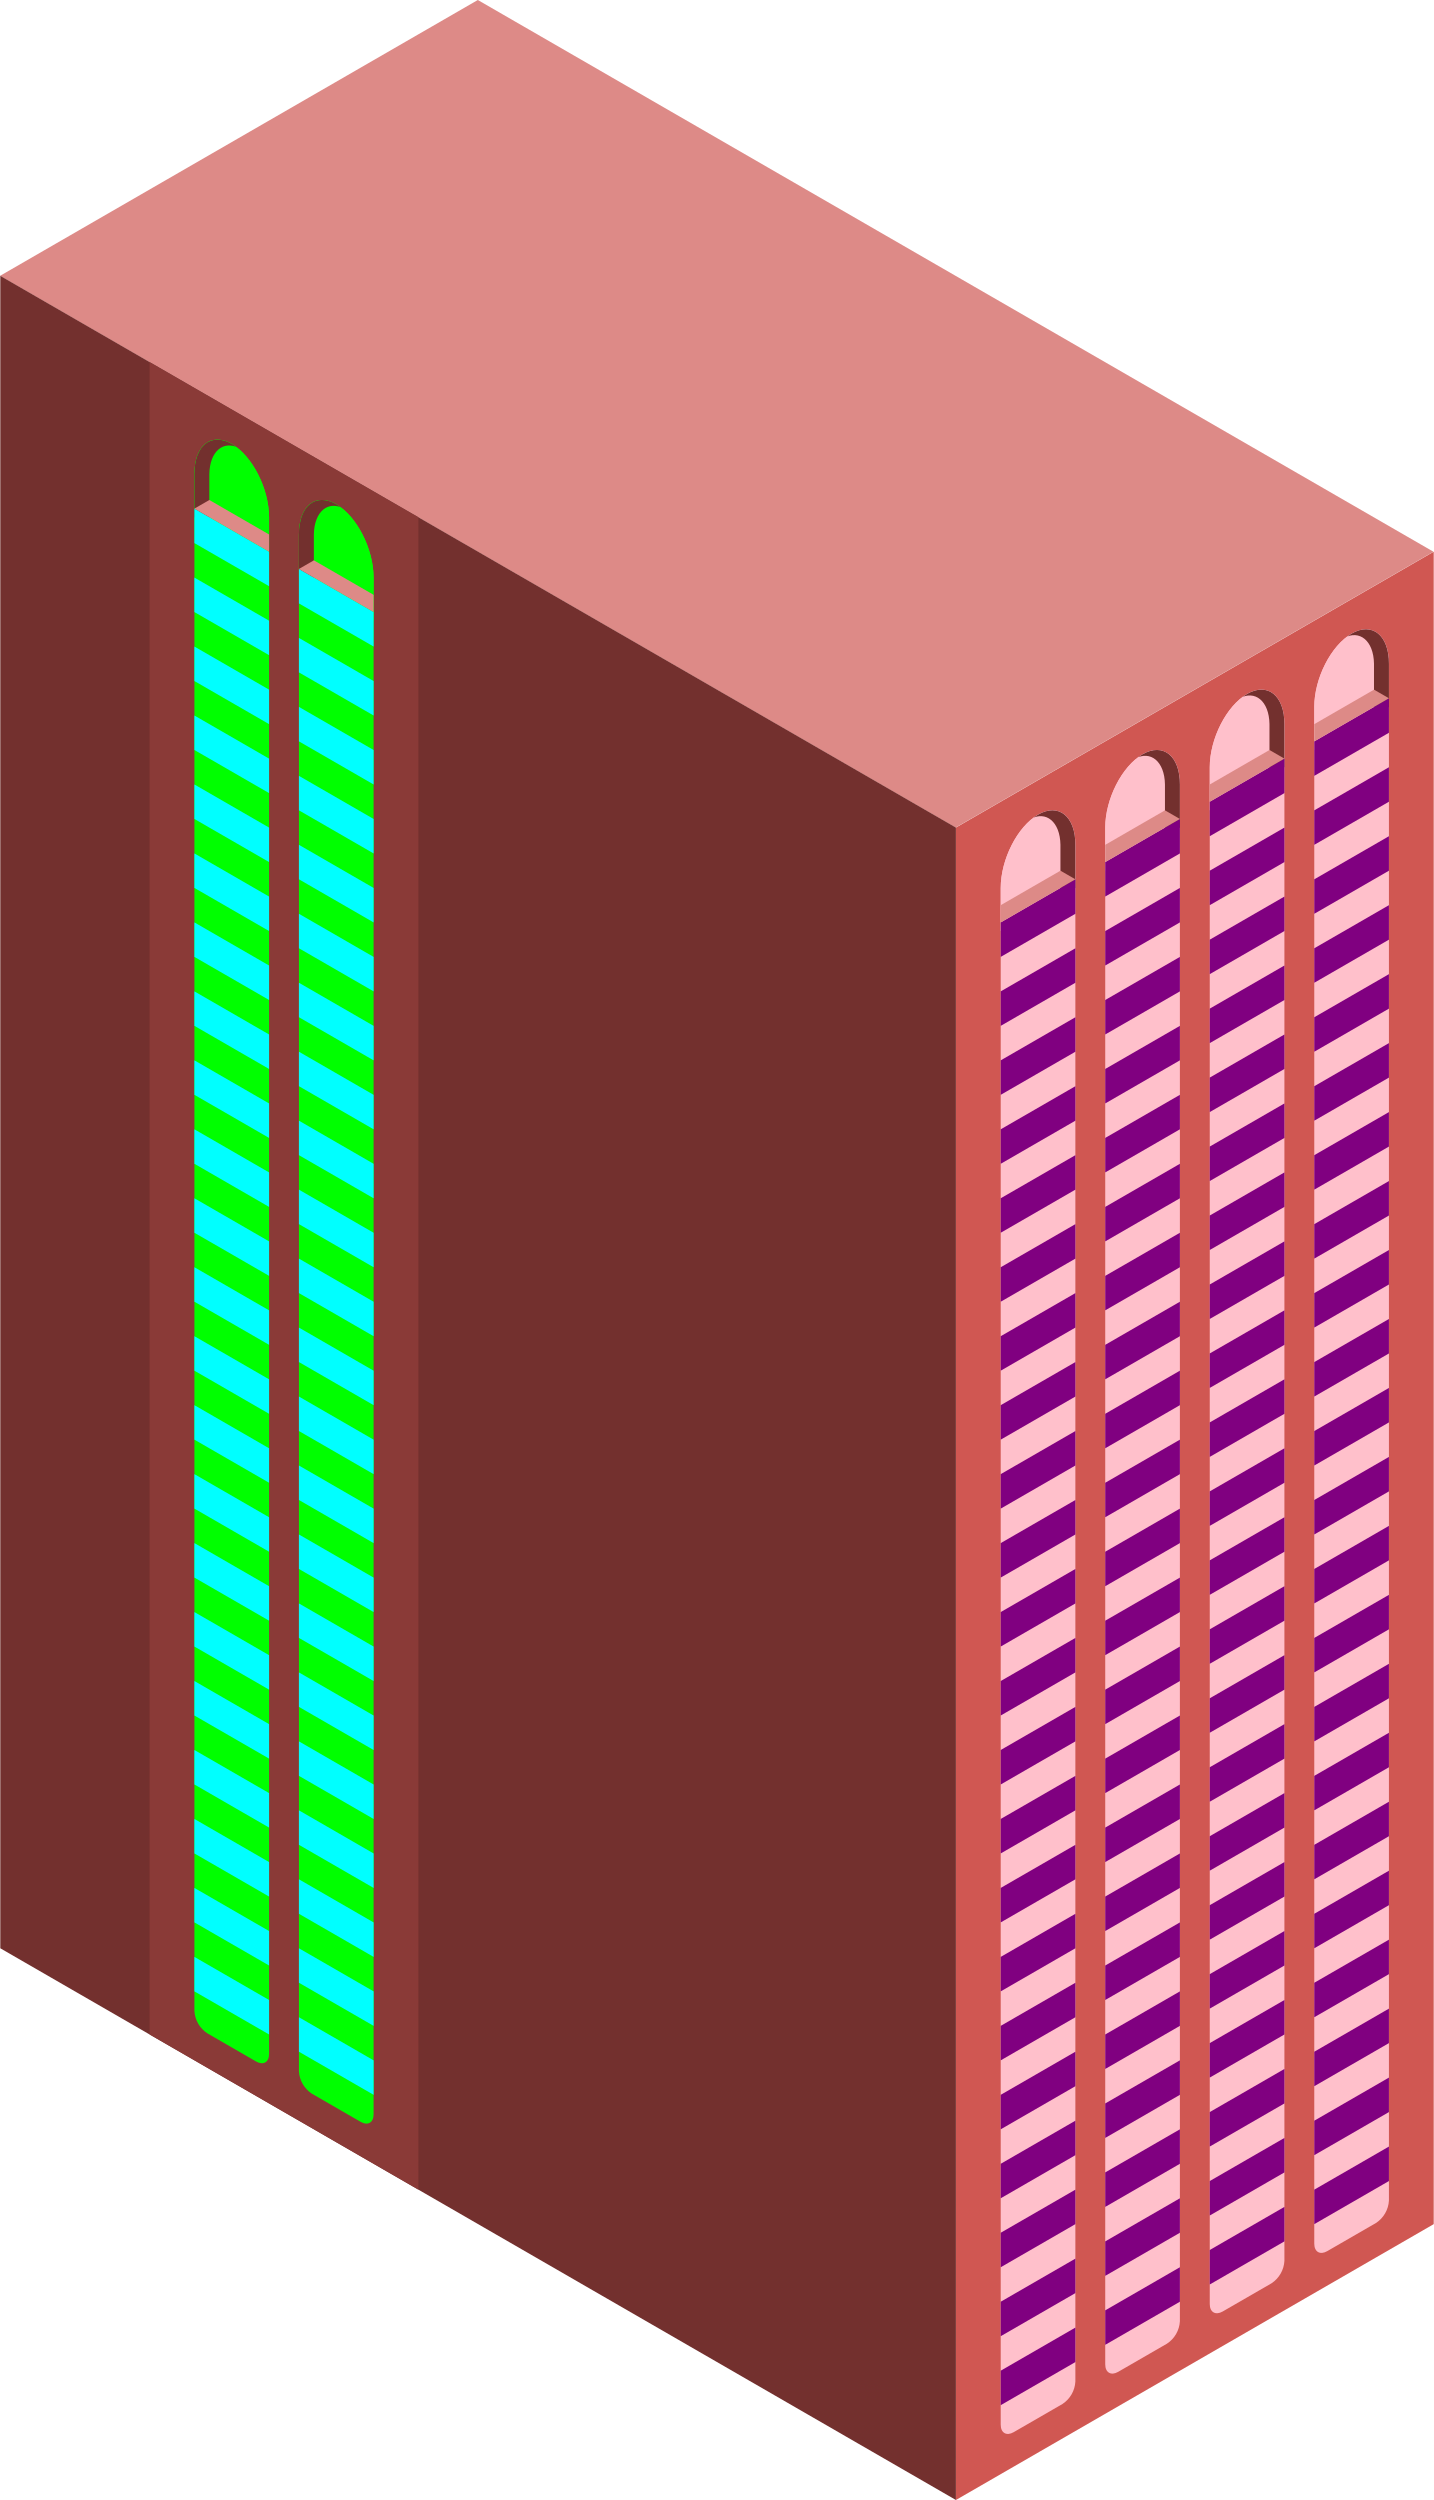
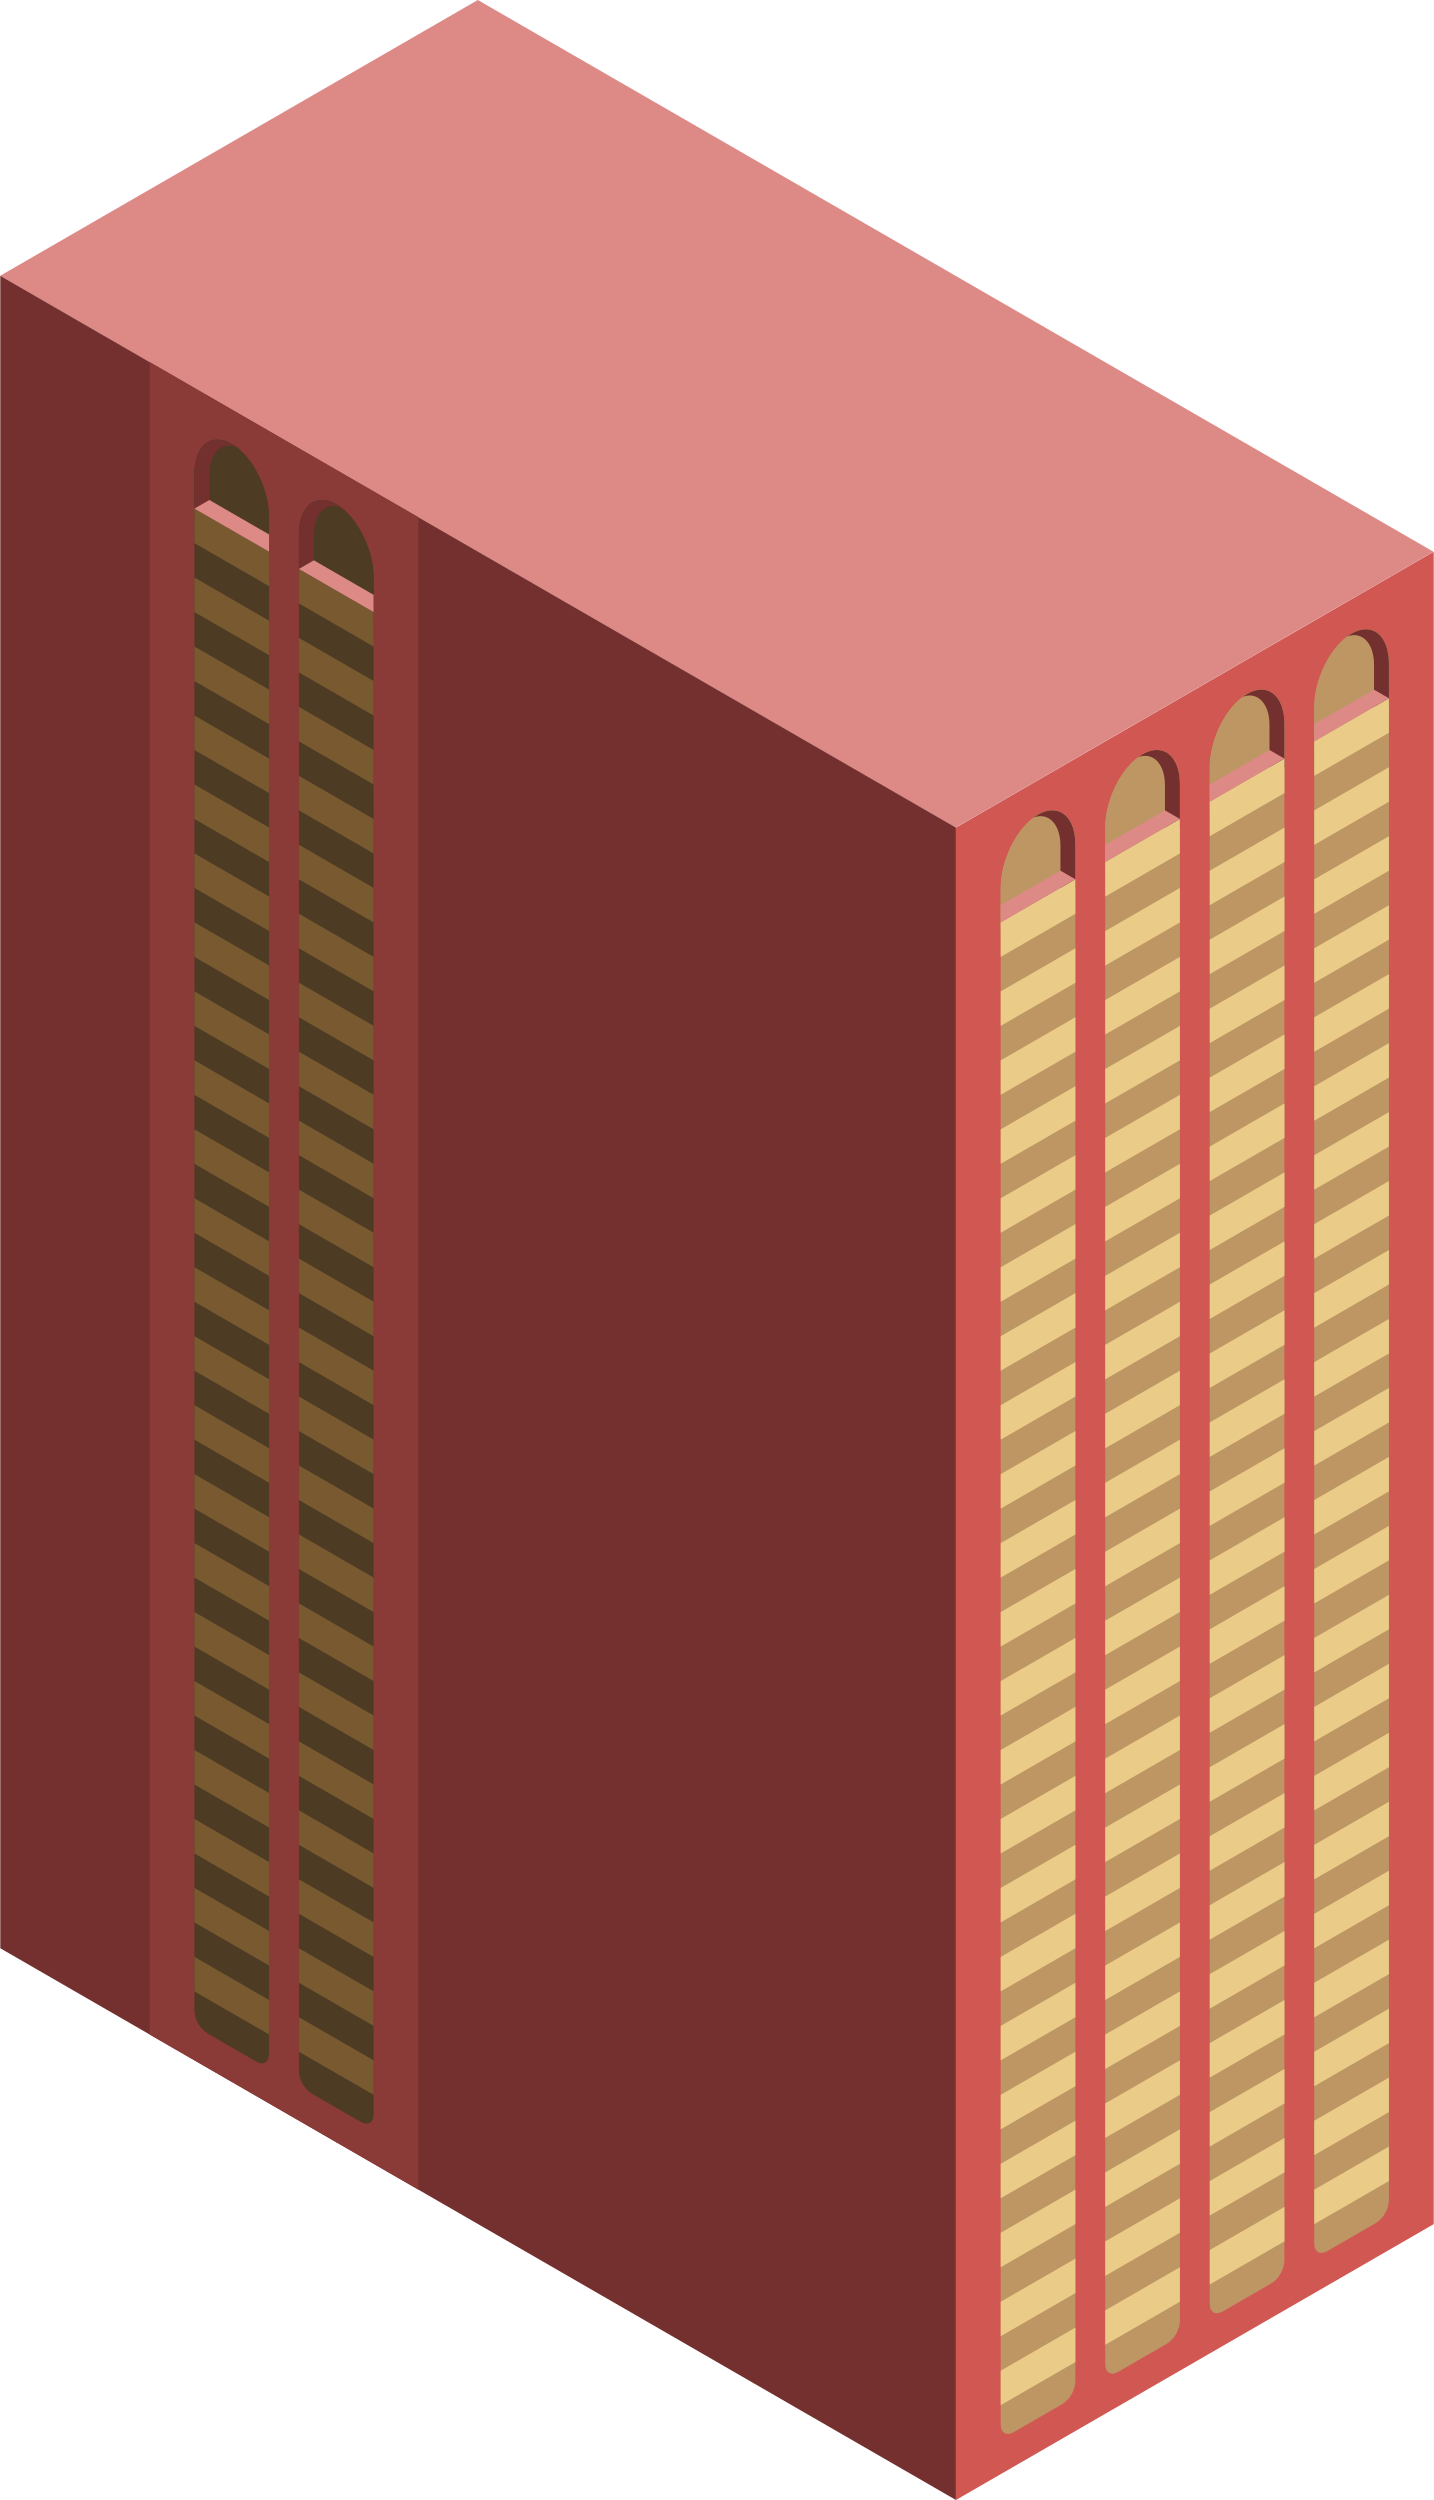
<svg xmlns="http://www.w3.org/2000/svg" id="Layer_1" data-name="Layer 1" viewBox="0 0 480.101 837.158">
  <defs>
    <style>
      .cls-1 {
        fill: none;
      }

      .top-prim {
        fill: #dd8a87;
      }

      .exterior-R-prim {
        fill: #d05752;
      }

      .exterior-L-prim {
        fill: #73302e;
      }

      .window-R-prim {
-         fill: pink;
+         fill: #bd9664;
      }

      .cls-2 {
        clip-path: url(#clip-path);
      }

      .window-R-light {
-         fill: purple;
+         fill: #eacb87;
      }

      .cls-3 {
        clip-path: url(#clip-path-2);
      }

      .cls-4 {
        clip-path: url(#clip-path-3);
      }

      .cls-5 {
        clip-path: url(#clip-path-4);
      }

      .exterior-L-light {
        fill: #8a3a37;
      }

      .window-L-prim {
-         fill: lime;
+         fill: #4d3b24;
      }

      .cls-6 {
        clip-path: url(#clip-path-5);
      }

      .window-L-light {
-         fill: cyan;
+         fill: #795a30;
      }

      .cls-7 {
        clip-path: url(#clip-path-6);
      }
    </style>
    <clipPath id="clip-path">
      <path class="cls-1" d="M335.101,297.335h0c0-9.559,5.601-20.554,12.5-24.537h0c6.899-3.983,12.5.544,12.5,10.104h0v14.434l-25,14.434Z" />
    </clipPath>
    <clipPath id="clip-path-2">
      <path class="cls-1" d="M405.101,256.921h0c0-9.559,5.601-20.554,12.5-24.537h0c6.899-3.983,12.5.544,12.5,10.104h0v14.434l-25,14.434Z" />
    </clipPath>
    <clipPath id="clip-path-3">
      <path class="cls-1" d="M370.101,277.128h0c0-9.56,5.601-20.554,12.5-24.537h0c6.899-3.983,12.5.544,12.5,10.104h0v14.434l-25,14.434Z" />
    </clipPath>
    <clipPath id="clip-path-4">
      <path class="cls-1" d="M440.101,236.714h0c0-9.559,5.601-20.554,12.5-24.537h0c6.899-3.983,12.5.544,12.5,10.104h0v14.434l-25,14.434Z" />
    </clipPath>
    <clipPath id="clip-path-5">
      <path class="cls-1" d="M125.101,193.412h0c0-9.559-5.601-20.554-12.5-24.537h0c-6.899-3.983-12.5.544-12.5,10.104h0v14.434l25,14.434Z" />
    </clipPath>
    <clipPath id="clip-path-6">
      <path class="cls-1" d="M90.101,173.205h0c0-9.559-5.601-20.554-12.5-24.537h0c-6.899-3.983-12.5.544-12.5,10.104h0v14.434l25,14.434Z" />
    </clipPath>
  </defs>
  <path id="anchor_0_277.128_480" class="top-prim" d="M0,92.376,160,0,480,184.752,320,277.128Z" />
  <path id="Path" class="exterior-R-prim" d="M320.101,277.128l160-92.376v560.03l-160,92.376Z" />
  <path id="Path-2" data-name="Path" class="exterior-L-prim" d="M.101,92.376l320,184.752v560.03l-320-184.752Z" />
  <path id="Path-3" data-name="Path" class="window-R-prim" d="M335.101,297.335h0c0-9.559,5.601-20.554,12.5-24.537h0c6.899-3.983,12.5.544,12.5,10.104h0V797.517a9.606,9.606,0,0,1-4.33,7.5l-16.34,9.434c-2.382,1.375-4.33.25-4.33-2.5Z" />
  <path id="Path-4" data-name="Path" class="window-R-prim" d="M405.101,256.921h0c0-9.559,5.601-20.554,12.5-24.537h0c6.899-3.983,12.5.544,12.5,10.104h0V757.102a9.606,9.606,0,0,1-4.33,7.5l-16.34,9.434c-2.382,1.375-4.33.25-4.33-2.5Z" />
  <path id="Path-5" data-name="Path" class="window-R-prim" d="M370.101,277.128h0c0-9.56,5.601-20.554,12.5-24.537h0c6.899-3.983,12.5.544,12.5,10.104h0V777.31a9.607,9.607,0,0,1-4.33,7.5l-16.34,9.434c-2.381,1.375-4.33.25-4.33-2.5Z" />
  <path id="Path-6" data-name="Path" class="window-R-prim" d="M440.101,236.714h0c0-9.559,5.601-20.554,12.5-24.537h0c6.899-3.983,12.5.544,12.5,10.104h0V736.895a9.606,9.606,0,0,1-4.33,7.5l-16.34,9.434c-2.382,1.375-4.33.25-4.33-2.5Z" />
  <path id="Mask" class="window-R-prim" d="M335.101,297.335h0c0-9.559,5.601-20.554,12.5-24.537h0c6.899-3.983,12.5.544,12.5,10.104h0v14.434l-25,14.434Z" />
  <g class="cls-2">
    <path id="Path-7" data-name="Path" class="exterior-L-prim" d="M360.101,334.86l-5-2.884V282.902c-.125-7.825-4.875-11.463-10-8.663l15-8.66Z" />
  </g>
  <path id="Path-8" data-name="Path" class="window-R-light" d="M335.101,320.429l25-14.434v-11.547l-25,14.434Z" />
  <path id="Path-9" data-name="Path" class="top-prim" d="M335.101,308.882l25-14.434-5-2.887-20,11.547Z" />
  <path id="Mask-2" data-name="Mask" class="window-R-prim" d="M405.101,256.921h0c0-9.559,5.601-20.554,12.5-24.537h0c6.899-3.983,12.5.544,12.5,10.104h0v14.434l-25,14.434Z" />
  <g class="cls-3">
    <path id="Path-10" data-name="Path" class="exterior-L-prim" d="M430.101,294.446l-5-2.884V242.487c-.125-7.825-4.875-11.463-10-8.663l15-8.66Z" />
  </g>
  <path id="Path-11" data-name="Path" class="window-R-light" d="M405.101,280.015l25-14.434v-11.547l-25,14.434Z" />
  <path id="Path-12" data-name="Path" class="top-prim" d="M405.101,268.468l25-14.434-5-2.887-20,11.547Z" />
  <path id="Mask-3" data-name="Mask" class="window-R-prim" d="M370.101,277.128h0c0-9.56,5.601-20.554,12.5-24.537h0c6.899-3.983,12.5.544,12.5,10.104h0v14.434l-25,14.434Z" />
  <g class="cls-4">
    <path id="Path-13" data-name="Path" class="exterior-L-prim" d="M395.101,314.653l-5-2.884V262.694c-.125-7.825-4.875-11.463-10-8.663l15-8.66Z" />
  </g>
  <path id="Path-14" data-name="Path" class="window-R-light" d="M370.101,300.222l25-14.434v-11.547l-25,14.434Z" />
  <path id="Path-15" data-name="Path" class="top-prim" d="M370.101,288.675l25-14.434-5-2.887-20,11.547Z" />
  <path id="Mask-4" data-name="Mask" class="window-R-prim" d="M440.101,236.714h0c0-9.559,5.601-20.554,12.5-24.537h0c6.899-3.983,12.5.544,12.5,10.104h0v14.434l-25,14.434Z" />
  <g class="cls-5">
    <path id="Path-16" data-name="Path" class="exterior-L-prim" d="M465.101,274.239l-5-2.884V222.28c-.125-7.825-4.875-11.463-10-8.663l15-8.66Z" />
  </g>
  <path id="Path-17" data-name="Path" class="window-R-light" d="M440.101,259.808l25-14.434v-11.547l-25,14.434Z" />
  <path id="Path-18" data-name="Path" class="top-prim" d="M440.101,248.261l25-14.434-5-2.887-20,11.547Z" />
  <path id="Path-19" data-name="Path" class="window-R-light" d="M335.101,343.524l25-14.434v-11.547l-25,14.434Z" />
  <path id="Path-20" data-name="Path" class="window-R-light" d="M405.101,303.109l25-14.434v-11.547l-25,14.434Z" />
  <path id="Path-21" data-name="Path" class="window-R-light" d="M370.101,323.316l25-14.434V297.335l-25,14.434Z" />
  <path id="Path-22" data-name="Path" class="window-R-light" d="M440.101,282.902l25-14.434v-11.547l-25,14.434Z" />
  <path id="Path-23" data-name="Path" class="window-R-light" d="M335.101,366.618l25-14.434v-11.547l-25,14.434Z" />
  <path id="Path-24" data-name="Path" class="window-R-light" d="M405.101,326.203l25-14.434v-11.547l-25,14.434Z" />
  <path id="Path-25" data-name="Path" class="window-R-light" d="M370.101,346.41l25-14.434V320.429l-25,14.434Z" />
  <path id="Path-26" data-name="Path" class="window-R-light" d="M440.101,305.996l25-14.434v-11.547l-25,14.434Z" />
  <path id="Path-27" data-name="Path" class="window-R-light" d="M335.101,389.712l25-14.434v-11.547l-25,14.434Z" />
  <path id="Path-28" data-name="Path" class="window-R-light" d="M405.101,349.297l25-14.434v-11.547l-25,14.434Z" />
  <path id="Path-29" data-name="Path" class="window-R-light" d="M370.101,369.504l25-14.434v-11.547l-25,14.434Z" />
  <path id="Path-30" data-name="Path" class="window-R-light" d="M440.101,329.09l25-14.434V303.109l-25,14.434Z" />
  <path id="Path-31" data-name="Path" class="window-R-light" d="M335.101,412.805l25-14.434v-11.547l-25,14.434Z" />
  <path id="Path-32" data-name="Path" class="window-R-light" d="M405.101,372.391l25-14.434V346.41l-25,14.434Z" />
  <path id="Path-33" data-name="Path" class="window-R-light" d="M370.101,392.598l25-14.434V366.617l-25,14.434Z" />
  <path id="Path-34" data-name="Path" class="window-R-light" d="M440.101,352.184l25-14.434V326.203l-25,14.434Z" />
  <path id="Path-35" data-name="Path" class="window-R-light" d="M335.101,435.9l25-14.434V409.919l-25,14.434Z" />
  <path id="Path-36" data-name="Path" class="window-R-light" d="M405.101,395.485l25-14.434v-11.547l-25,14.434Z" />
  <path id="Path-37" data-name="Path" class="window-R-light" d="M370.101,415.692l25-14.434v-11.547l-25,14.434Z" />
  <path id="Path-38" data-name="Path" class="window-R-light" d="M440.101,375.278l25-14.434V349.297l-25,14.434Z" />
  <path id="Path-39" data-name="Path" class="window-R-light" d="M335.101,458.993l25-14.434V433.013l-25,14.434Z" />
  <path id="Path-40" data-name="Path" class="window-R-light" d="M405.101,418.579l25-14.434v-11.547l-25,14.434Z" />
  <path id="Path-41" data-name="Path" class="window-R-light" d="M370.101,438.786l25-14.434v-11.547l-25,14.434Z" />
  <path id="Path-42" data-name="Path" class="window-R-light" d="M440.101,398.372l25-14.434V372.391l-25,14.434Z" />
  <path id="Path-43" data-name="Path" class="window-R-light" d="M335.101,482.087l25-14.434V456.107l-25,14.434Z" />
  <path id="Path-44" data-name="Path" class="window-R-light" d="M405.101,441.673l25-14.434v-11.547l-25,14.434Z" />
  <path id="Path-45" data-name="Path" class="window-R-light" d="M370.101,461.88l25-14.434V435.9l-25,14.434Z" />
  <path id="Path-46" data-name="Path" class="window-R-light" d="M440.101,421.466l25-14.434V395.485l-25,14.434Z" />
  <path id="Path-47" data-name="Path" class="window-R-light" d="M335.101,505.182l25-14.434v-11.547l-25,14.434Z" />
  <path id="Path-48" data-name="Path" class="window-R-light" d="M405.101,464.767l25-14.434V438.786l-25,14.434Z" />
  <path id="Path-49" data-name="Path" class="window-R-light" d="M370.101,484.974l25-14.434v-11.547l-25,14.434Z" />
  <path id="Path-50" data-name="Path" class="window-R-light" d="M440.101,444.56l25-14.434V418.579l-25,14.434Z" />
  <path id="Path-51" data-name="Path" class="window-R-light" d="M335.101,528.275l25-14.434v-11.547l-25,14.434Z" />
  <path id="Path-52" data-name="Path" class="window-R-light" d="M405.101,487.861l25-14.434V461.88l-25,14.434Z" />
  <path id="Path-53" data-name="Path" class="window-R-light" d="M370.101,508.068l25-14.434v-11.547l-25,14.434Z" />
  <path id="Path-54" data-name="Path" class="window-R-light" d="M440.101,467.654l25-14.434V441.673l-25,14.434Z" />
  <path id="Path-55" data-name="Path" class="window-R-light" d="M335.101,551.37l25-14.434v-11.547l-25,14.434Z" />
  <path id="Path-56" data-name="Path" class="window-R-light" d="M405.101,510.955l25-14.434v-11.547l-25,14.434Z" />
  <path id="Path-57" data-name="Path" class="window-R-light" d="M370.101,531.162l25-14.434V505.182l-25,14.434Z" />
  <path id="Path-58" data-name="Path" class="window-R-light" d="M440.101,490.748l25-14.434V464.767l-25,14.434Z" />
  <path id="Path-59" data-name="Path" class="window-R-light" d="M335.101,574.463l25-14.434v-11.547l-25,14.434Z" />
  <path id="Path-60" data-name="Path" class="window-R-light" d="M405.101,534.049l25-14.434v-11.547l-25,14.434Z" />
  <path id="Path-61" data-name="Path" class="window-R-light" d="M370.101,554.256l25-14.434v-11.547l-25,14.434Z" />
  <path id="Path-62" data-name="Path" class="window-R-light" d="M440.101,513.842l25-14.434V487.861l-25,14.434Z" />
  <path id="Path-63" data-name="Path" class="window-R-light" d="M335.101,597.558l25-14.434v-11.547l-25,14.434Z" />
  <path id="Path-64" data-name="Path" class="window-R-light" d="M405.101,557.143l25-14.434v-11.547l-25,14.434Z" />
  <path id="Path-65" data-name="Path" class="window-R-light" d="M370.101,577.35l25-14.434V551.37l-25,14.434Z" />
  <path id="Path-66" data-name="Path" class="window-R-light" d="M440.101,536.936l25-14.434V510.955l-25,14.434Z" />
  <path id="Path-67" data-name="Path" class="window-R-light" d="M335.101,620.652l25-14.434v-11.547l-25,14.434Z" />
  <path id="Path-68" data-name="Path" class="window-R-light" d="M405.101,580.237l25-14.434v-11.547l-25,14.434Z" />
  <path id="Path-69" data-name="Path" class="window-R-light" d="M370.101,600.444l25-14.434v-11.547l-25,14.434Z" />
  <path id="Path-70" data-name="Path" class="window-R-light" d="M440.101,560.03l25-14.434V534.049l-25,14.434Z" />
  <path id="Path-71" data-name="Path" class="window-R-light" d="M335.101,643.746l25-14.434V617.765l-25,14.434Z" />
  <path id="Path-72" data-name="Path" class="window-R-light" d="M405.101,603.331l25-14.434V577.35l-25,14.434Z" />
  <path id="Path-73" data-name="Path" class="window-R-light" d="M370.101,623.538l25-14.434v-11.547l-25,14.434Z" />
  <path id="Path-74" data-name="Path" class="window-R-light" d="M440.101,583.124l25-14.434v-11.547l-25,14.434Z" />
  <path id="Path-75" data-name="Path" class="window-R-light" d="M335.101,666.84l25-14.434v-11.547l-25,14.434Z" />
  <path id="Path-76" data-name="Path" class="window-R-light" d="M405.101,626.425l25-14.434v-11.547l-25,14.434Z" />
  <path id="Path-77" data-name="Path" class="window-R-light" d="M370.101,646.632l25-14.434v-11.547l-25,14.434Z" />
  <path id="Path-78" data-name="Path" class="window-R-light" d="M440.101,606.218l25-14.434V580.237l-25,14.434Z" />
  <path id="Path-79" data-name="Path" class="window-R-light" d="M335.101,689.934l25-14.434V663.953l-25,14.434Z" />
  <path id="Path-80" data-name="Path" class="window-R-light" d="M405.101,649.519l25-14.434V623.538l-25,14.434Z" />
  <path id="Path-81" data-name="Path" class="window-R-light" d="M370.101,669.726l25-14.434v-11.547l-25,14.434Z" />
  <path id="Path-82" data-name="Path" class="window-R-light" d="M440.101,629.312l25-14.434v-11.547l-25,14.434Z" />
  <path id="Path-83" data-name="Path" class="window-R-light" d="M335.101,713.028l25-14.434v-11.547l-25,14.434Z" />
  <path id="Path-84" data-name="Path" class="window-R-light" d="M405.101,672.613l25-14.434V646.632l-25,14.434Z" />
  <path id="Path-85" data-name="Path" class="window-R-light" d="M370.101,692.82l25-14.434V666.84l-25,14.434Z" />
  <path id="Path-86" data-name="Path" class="window-R-light" d="M440.101,652.406l25-14.434v-11.547l-25,14.434Z" />
  <path id="Path-87" data-name="Path" class="window-R-light" d="M335.101,736.122l25-14.434v-11.547l-25,14.434Z" />
  <path id="Path-88" data-name="Path" class="window-R-light" d="M405.101,695.707l25-14.434v-11.547l-25,14.434Z" />
  <path id="Path-89" data-name="Path" class="window-R-light" d="M370.101,715.914l25-14.434v-11.547l-25,14.434Z" />
  <path id="Path-90" data-name="Path" class="window-R-light" d="M440.101,675.5l25-14.434v-11.547l-25,14.434Z" />
  <path id="Path-91" data-name="Path" class="window-R-light" d="M335.101,759.216l25-14.434v-11.547l-25,14.434Z" />
  <path id="Path-92" data-name="Path" class="window-R-light" d="M405.101,718.801l25-14.434V692.82l-25,14.434Z" />
  <path id="Path-93" data-name="Path" class="window-R-light" d="M370.101,739.008l25-14.434V713.028l-25,14.434Z" />
  <path id="Path-94" data-name="Path" class="window-R-light" d="M440.101,698.594l25-14.434v-11.547l-25,14.434Z" />
  <path id="Path-95" data-name="Path" class="window-R-light" d="M335.101,782.31l25-14.434v-11.547l-25,14.434Z" />
  <path id="Path-96" data-name="Path" class="window-R-light" d="M405.101,741.895l25-14.434v-11.547l-25,14.434Z" />
  <path id="Path-97" data-name="Path" class="window-R-light" d="M370.101,762.102l25-14.434V736.122l-25,14.434Z" />
  <path id="Path-98" data-name="Path" class="window-R-light" d="M440.101,721.688l25-14.434v-11.547l-25,14.434Z" />
  <path id="Path-99" data-name="Path" class="window-R-light" d="M335.101,805.404l25-14.434v-11.547l-25,14.434Z" />
  <path id="Path-100" data-name="Path" class="window-R-light" d="M405.101,764.989l25-14.434v-11.547l-25,14.434Z" />
  <path id="Path-101" data-name="Path" class="window-R-light" d="M370.101,785.196l25-14.434V759.216l-25,14.434Z" />
  <path id="Path-102" data-name="Path" class="window-R-light" d="M440.101,744.782l25-14.434v-11.547l-25,14.434Z" />
  <g id="Group">
    <path id="Path-103" data-name="Path" class="exterior-L-light" d="M140.101,173.205l-90-51.962v560.03l90,51.962Z" />
    <path id="Path-104" data-name="Path" class="window-L-prim" d="M125.101,193.412h0c0-9.559-5.601-20.554-12.5-24.537h0c-6.899-3.983-12.5.544-12.5,10.104h0V693.594a9.606,9.606,0,0,0,4.33,7.5l16.34,9.434c2.382,1.375,4.33.25,4.33-2.5Z" />
    <path id="Path-105" data-name="Path" class="window-L-prim" d="M90.101,173.205h0c0-9.559-5.601-20.554-12.5-24.537h0c-6.899-3.983-12.5.544-12.5,10.104h0V673.387a9.607,9.607,0,0,0,4.33,7.5l16.34,9.434c2.382,1.375,4.33.25,4.33-2.5Z" />
    <path id="Mask-5" data-name="Mask" class="window-L-prim" d="M125.101,193.412h0c0-9.559-5.601-20.554-12.5-24.537h0c-6.899-3.983-12.5.544-12.5,10.104h0v14.434l25,14.434Z" />
    <g class="cls-6">
      <path id="Path-106" data-name="Path" class="exterior-L-prim" d="M100.101,230.937l5-2.884V178.979c.125-7.825,4.875-11.463,10-8.663l-15-8.66Z" />
    </g>
    <path id="Path-107" data-name="Path" class="window-L-light" d="M125.101,216.506l-25-14.434v-11.547l25,14.434Z" />
    <path id="Path-108" data-name="Path" class="top-prim" d="M125.101,204.959l-25-14.434,5-2.887,20,11.547Z" />
    <path id="Mask-6" data-name="Mask" class="window-L-prim" d="M90.101,173.205h0c0-9.559-5.601-20.554-12.5-24.537h0c-6.899-3.983-12.5.544-12.5,10.104h0v14.434l25,14.434Z" />
    <g class="cls-7">
      <path id="Path-109" data-name="Path" class="exterior-L-prim" d="M65.101,210.73l5-2.884V158.771c.125-7.825,4.875-11.463,10-8.663l-15-8.66Z" />
    </g>
    <path id="Path-110" data-name="Path" class="window-L-light" d="M90.101,196.299l-25-14.434v-11.547l25,14.434Z" />
    <path id="Path-111" data-name="Path" class="top-prim" d="M90.101,184.752l-25-14.434,5-2.887,20,11.547Z" />
    <path id="Path-112" data-name="Path" class="window-L-light" d="M125.101,239.6l-25-14.434V213.62l25,14.434Z" />
    <path id="Path-113" data-name="Path" class="window-L-light" d="M90.101,219.393l-25-14.434v-11.547l25,14.434Z" />
    <path id="Path-114" data-name="Path" class="window-L-light" d="M125.101,262.694l-25-14.434V236.714l25,14.434Z" />
    <path id="Path-115" data-name="Path" class="window-L-light" d="M90.101,242.487l-25-14.434v-11.547l25,14.434Z" />
    <path id="Path-116" data-name="Path" class="window-L-light" d="M125.101,285.788l-25-14.434v-11.547l25,14.434Z" />
    <path id="Path-117" data-name="Path" class="window-L-light" d="M90.101,265.581l-25-14.434V239.6l25,14.434Z" />
    <path id="Path-118" data-name="Path" class="window-L-light" d="M125.101,308.882l-25-14.434V282.902l25,14.434Z" />
    <path id="Path-119" data-name="Path" class="window-L-light" d="M90.101,288.675l-25-14.434v-11.547l25,14.434Z" />
    <path id="Path-120" data-name="Path" class="window-L-light" d="M125.101,331.976l-25-14.434v-11.547l25,14.434Z" />
    <path id="Path-121" data-name="Path" class="window-L-light" d="M90.101,311.769l-25-14.434V285.788l25,14.434Z" />
    <path id="Path-122" data-name="Path" class="window-L-light" d="M125.101,355.07l-25-14.434V329.09l25,14.434Z" />
    <path id="Path-123" data-name="Path" class="window-L-light" d="M90.101,334.863l-25-14.434V308.882l25,14.434Z" />
    <path id="Path-124" data-name="Path" class="window-L-light" d="M125.101,378.164l-25-14.434v-11.547l25,14.434Z" />
    <path id="Path-125" data-name="Path" class="window-L-light" d="M90.101,357.957l-25-14.434V331.976l25,14.434Z" />
    <path id="Path-126" data-name="Path" class="window-L-light" d="M125.101,401.259l-25-14.434v-11.547l25,14.434Z" />
    <path id="Path-127" data-name="Path" class="window-L-light" d="M90.101,381.051l-25-14.434v-11.547l25,14.434Z" />
    <path id="Path-128" data-name="Path" class="window-L-light" d="M125.101,424.353l-25-14.434V398.372l25,14.434Z" />
    <path id="Path-129" data-name="Path" class="window-L-light" d="M90.101,404.145l-25-14.434v-11.547l25,14.434Z" />
    <path id="Path-130" data-name="Path" class="window-L-light" d="M125.101,447.447l-25-14.434V421.466l25,14.434Z" />
    <path id="Path-131" data-name="Path" class="window-L-light" d="M90.101,427.239l-25-14.434v-11.547l25,14.434Z" />
    <path id="Path-132" data-name="Path" class="window-L-light" d="M125.101,470.541l-25-14.434V444.56l25,14.434Z" />
    <path id="Path-133" data-name="Path" class="window-L-light" d="M90.101,450.333l-25-14.434v-11.547l25,14.434Z" />
    <path id="Path-134" data-name="Path" class="window-L-light" d="M125.101,493.635l-25-14.434V467.654l25,14.434Z" />
    <path id="Path-135" data-name="Path" class="window-L-light" d="M90.101,473.427l-25-14.434v-11.547l25,14.434Z" />
    <path id="Path-136" data-name="Path" class="window-L-light" d="M125.101,516.729l-25-14.434v-11.547l25,14.434Z" />
    <path id="Path-137" data-name="Path" class="window-L-light" d="M90.101,496.521l-25-14.434v-11.547l25,14.434Z" />
    <path id="Path-138" data-name="Path" class="window-L-light" d="M125.101,539.823l-25-14.434v-11.547l25,14.434Z" />
    <path id="Path-139" data-name="Path" class="window-L-light" d="M90.101,519.615l-25-14.434V493.635l25,14.434Z" />
    <path id="Path-140" data-name="Path" class="window-L-light" d="M125.101,562.917l-25-14.434v-11.547l25,14.434Z" />
    <path id="Path-141" data-name="Path" class="window-L-light" d="M90.101,542.709l-25-14.434v-11.547l25,14.434Z" />
    <path id="Path-142" data-name="Path" class="window-L-light" d="M125.101,586.011l-25-14.434V560.03l25,14.434Z" />
    <path id="Path-143" data-name="Path" class="window-L-light" d="M90.101,565.803l-25-14.434V539.822l25,14.434Z" />
    <path id="Path-144" data-name="Path" class="window-L-light" d="M125.101,609.105l-25-14.434v-11.547l25,14.434Z" />
    <path id="Path-145" data-name="Path" class="window-L-light" d="M90.101,588.897l-25-14.434v-11.547l25,14.434Z" />
    <path id="Path-146" data-name="Path" class="window-L-light" d="M125.101,632.199l-25-14.434v-11.547l25,14.434Z" />
    <path id="Path-147" data-name="Path" class="window-L-light" d="M90.101,611.991l-25-14.434v-11.547l25,14.434Z" />
    <path id="Path-148" data-name="Path" class="window-L-light" d="M125.101,655.293l-25-14.434V629.312l25,14.434Z" />
    <path id="Path-149" data-name="Path" class="window-L-light" d="M90.101,635.085l-25-14.434v-11.547l25,14.434Z" />
    <path id="Path-150" data-name="Path" class="window-L-light" d="M125.101,678.387l-25-14.434V652.406l25,14.434Z" />
    <path id="Path-151" data-name="Path" class="window-L-light" d="M90.101,658.179l-25-14.434v-11.547l25,14.434Z" />
    <path id="Path-152" data-name="Path" class="window-L-light" d="M125.101,701.481l-25-14.434V675.5l25,14.434Z" />
    <path id="Path-153" data-name="Path" class="window-L-light" d="M90.101,681.273l-25-14.434v-11.547l25,14.434Z" />
  </g>
</svg>
